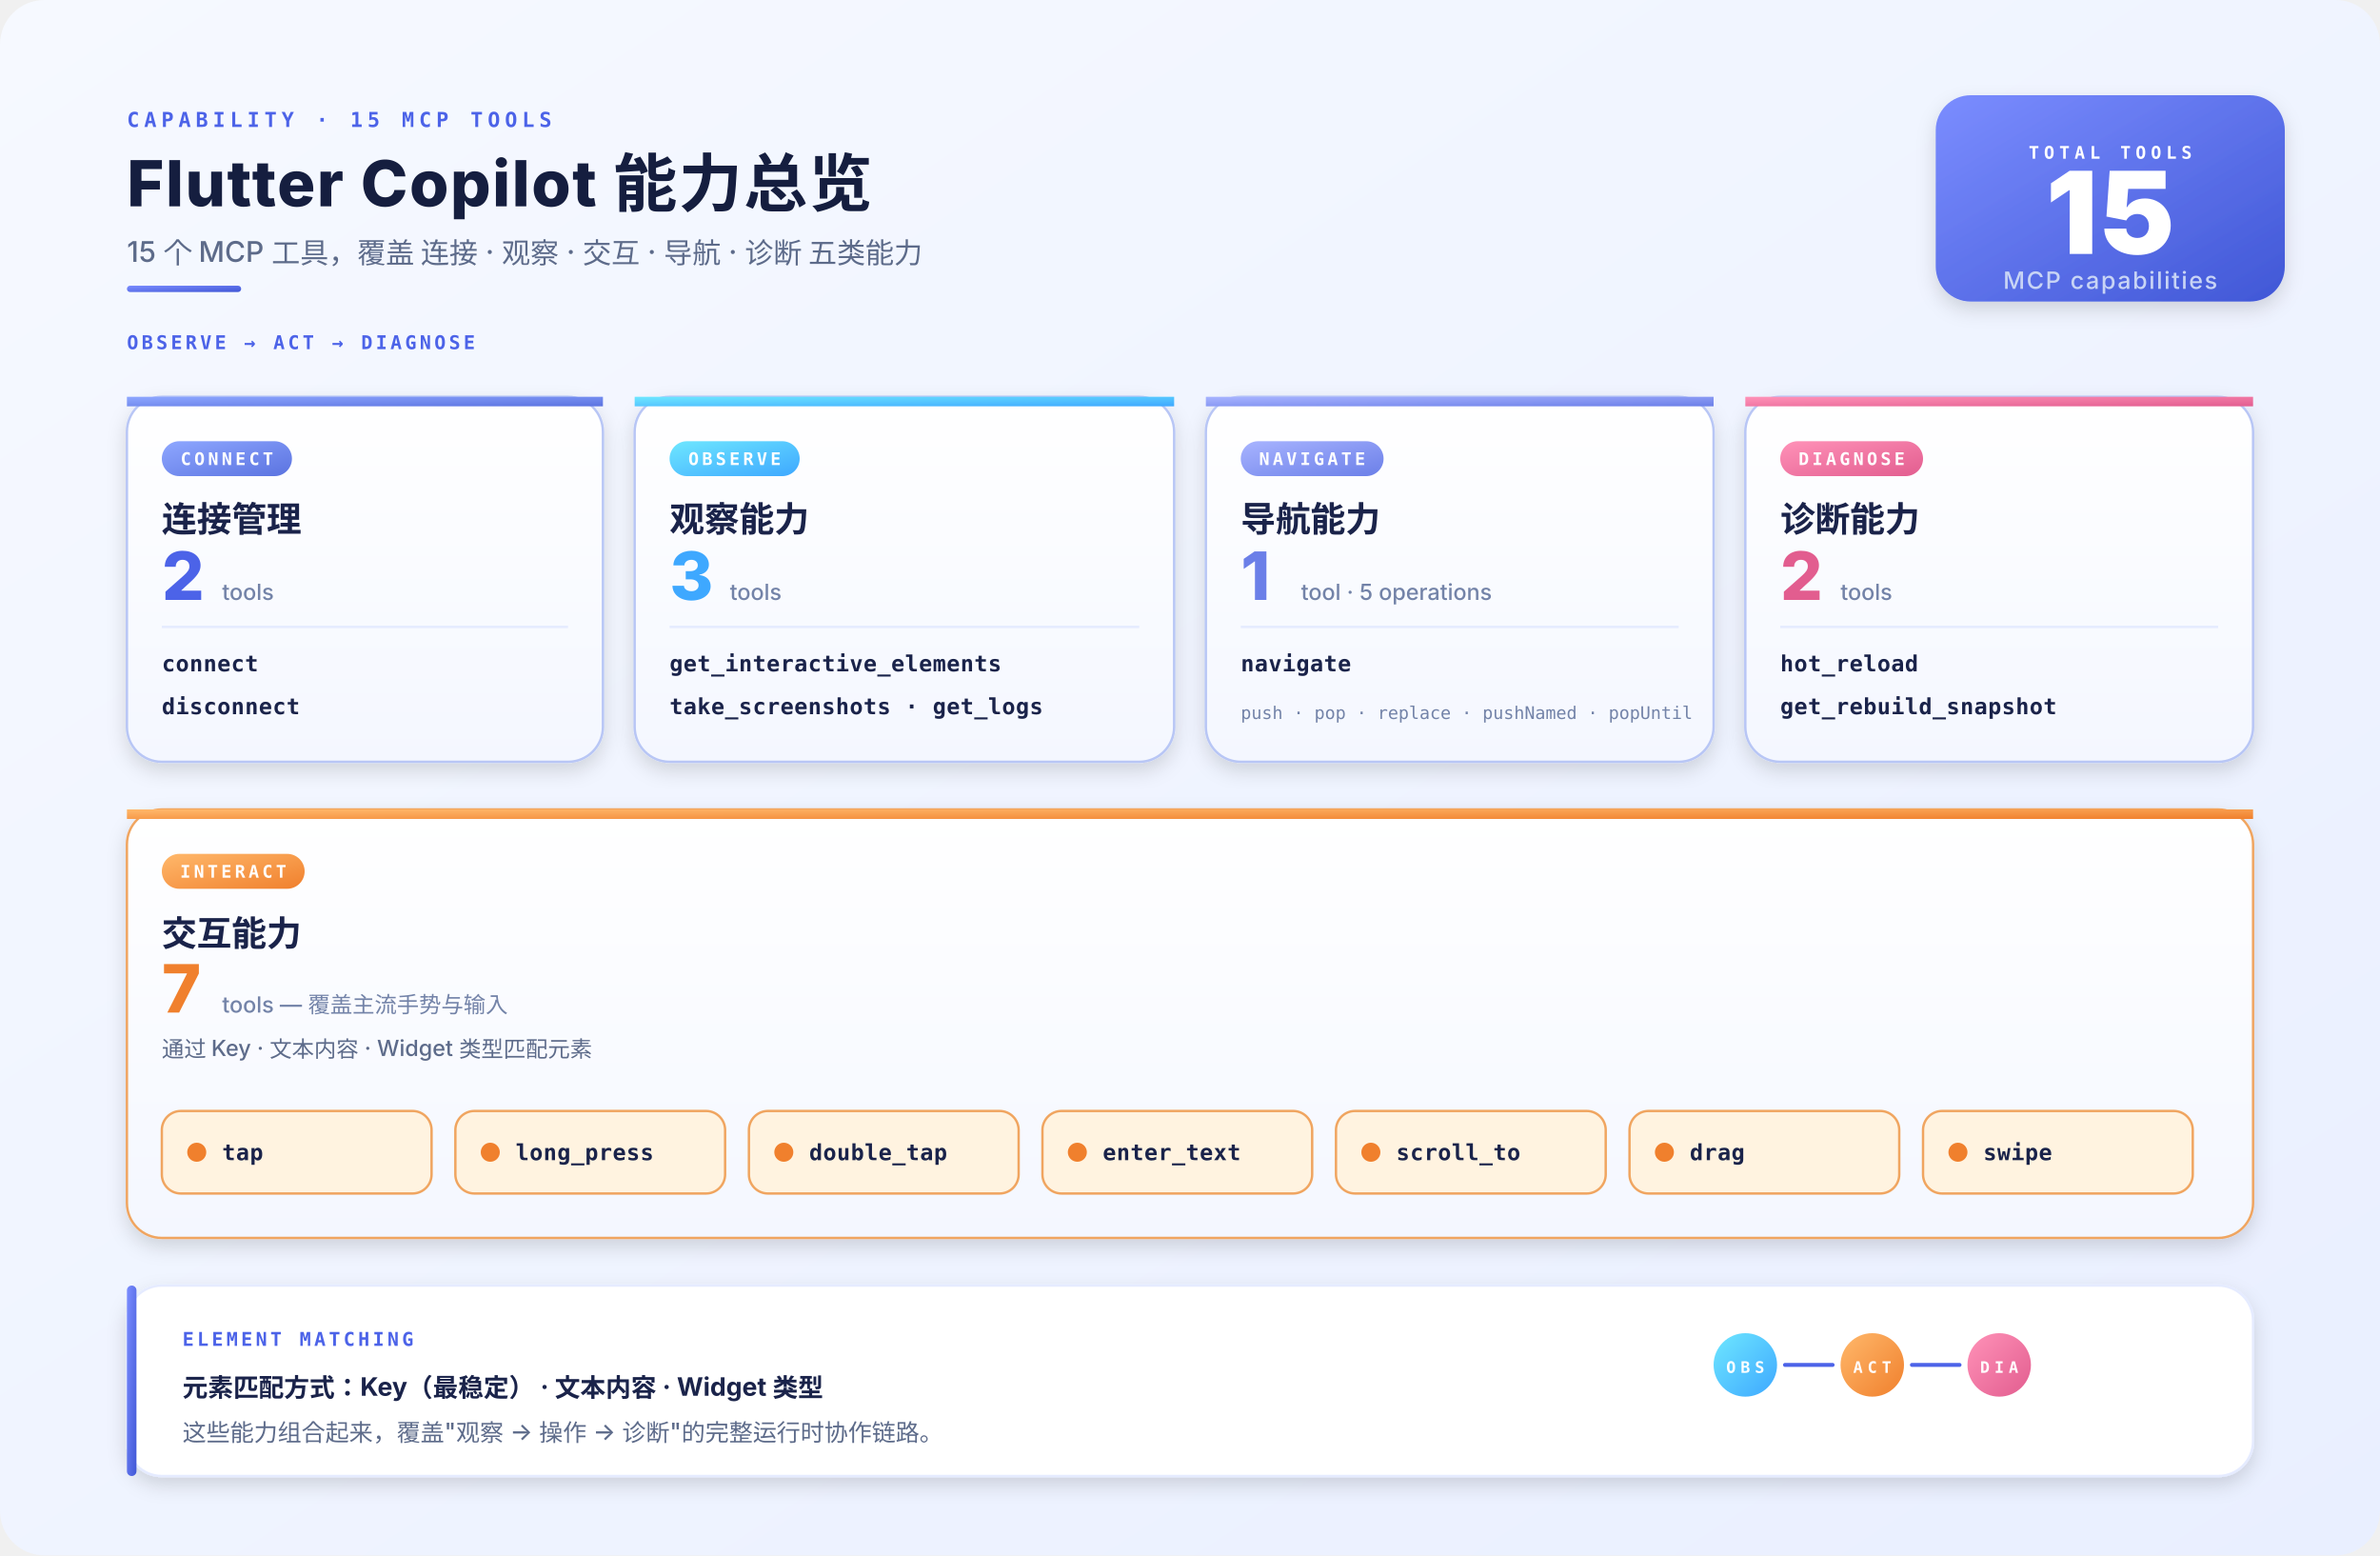
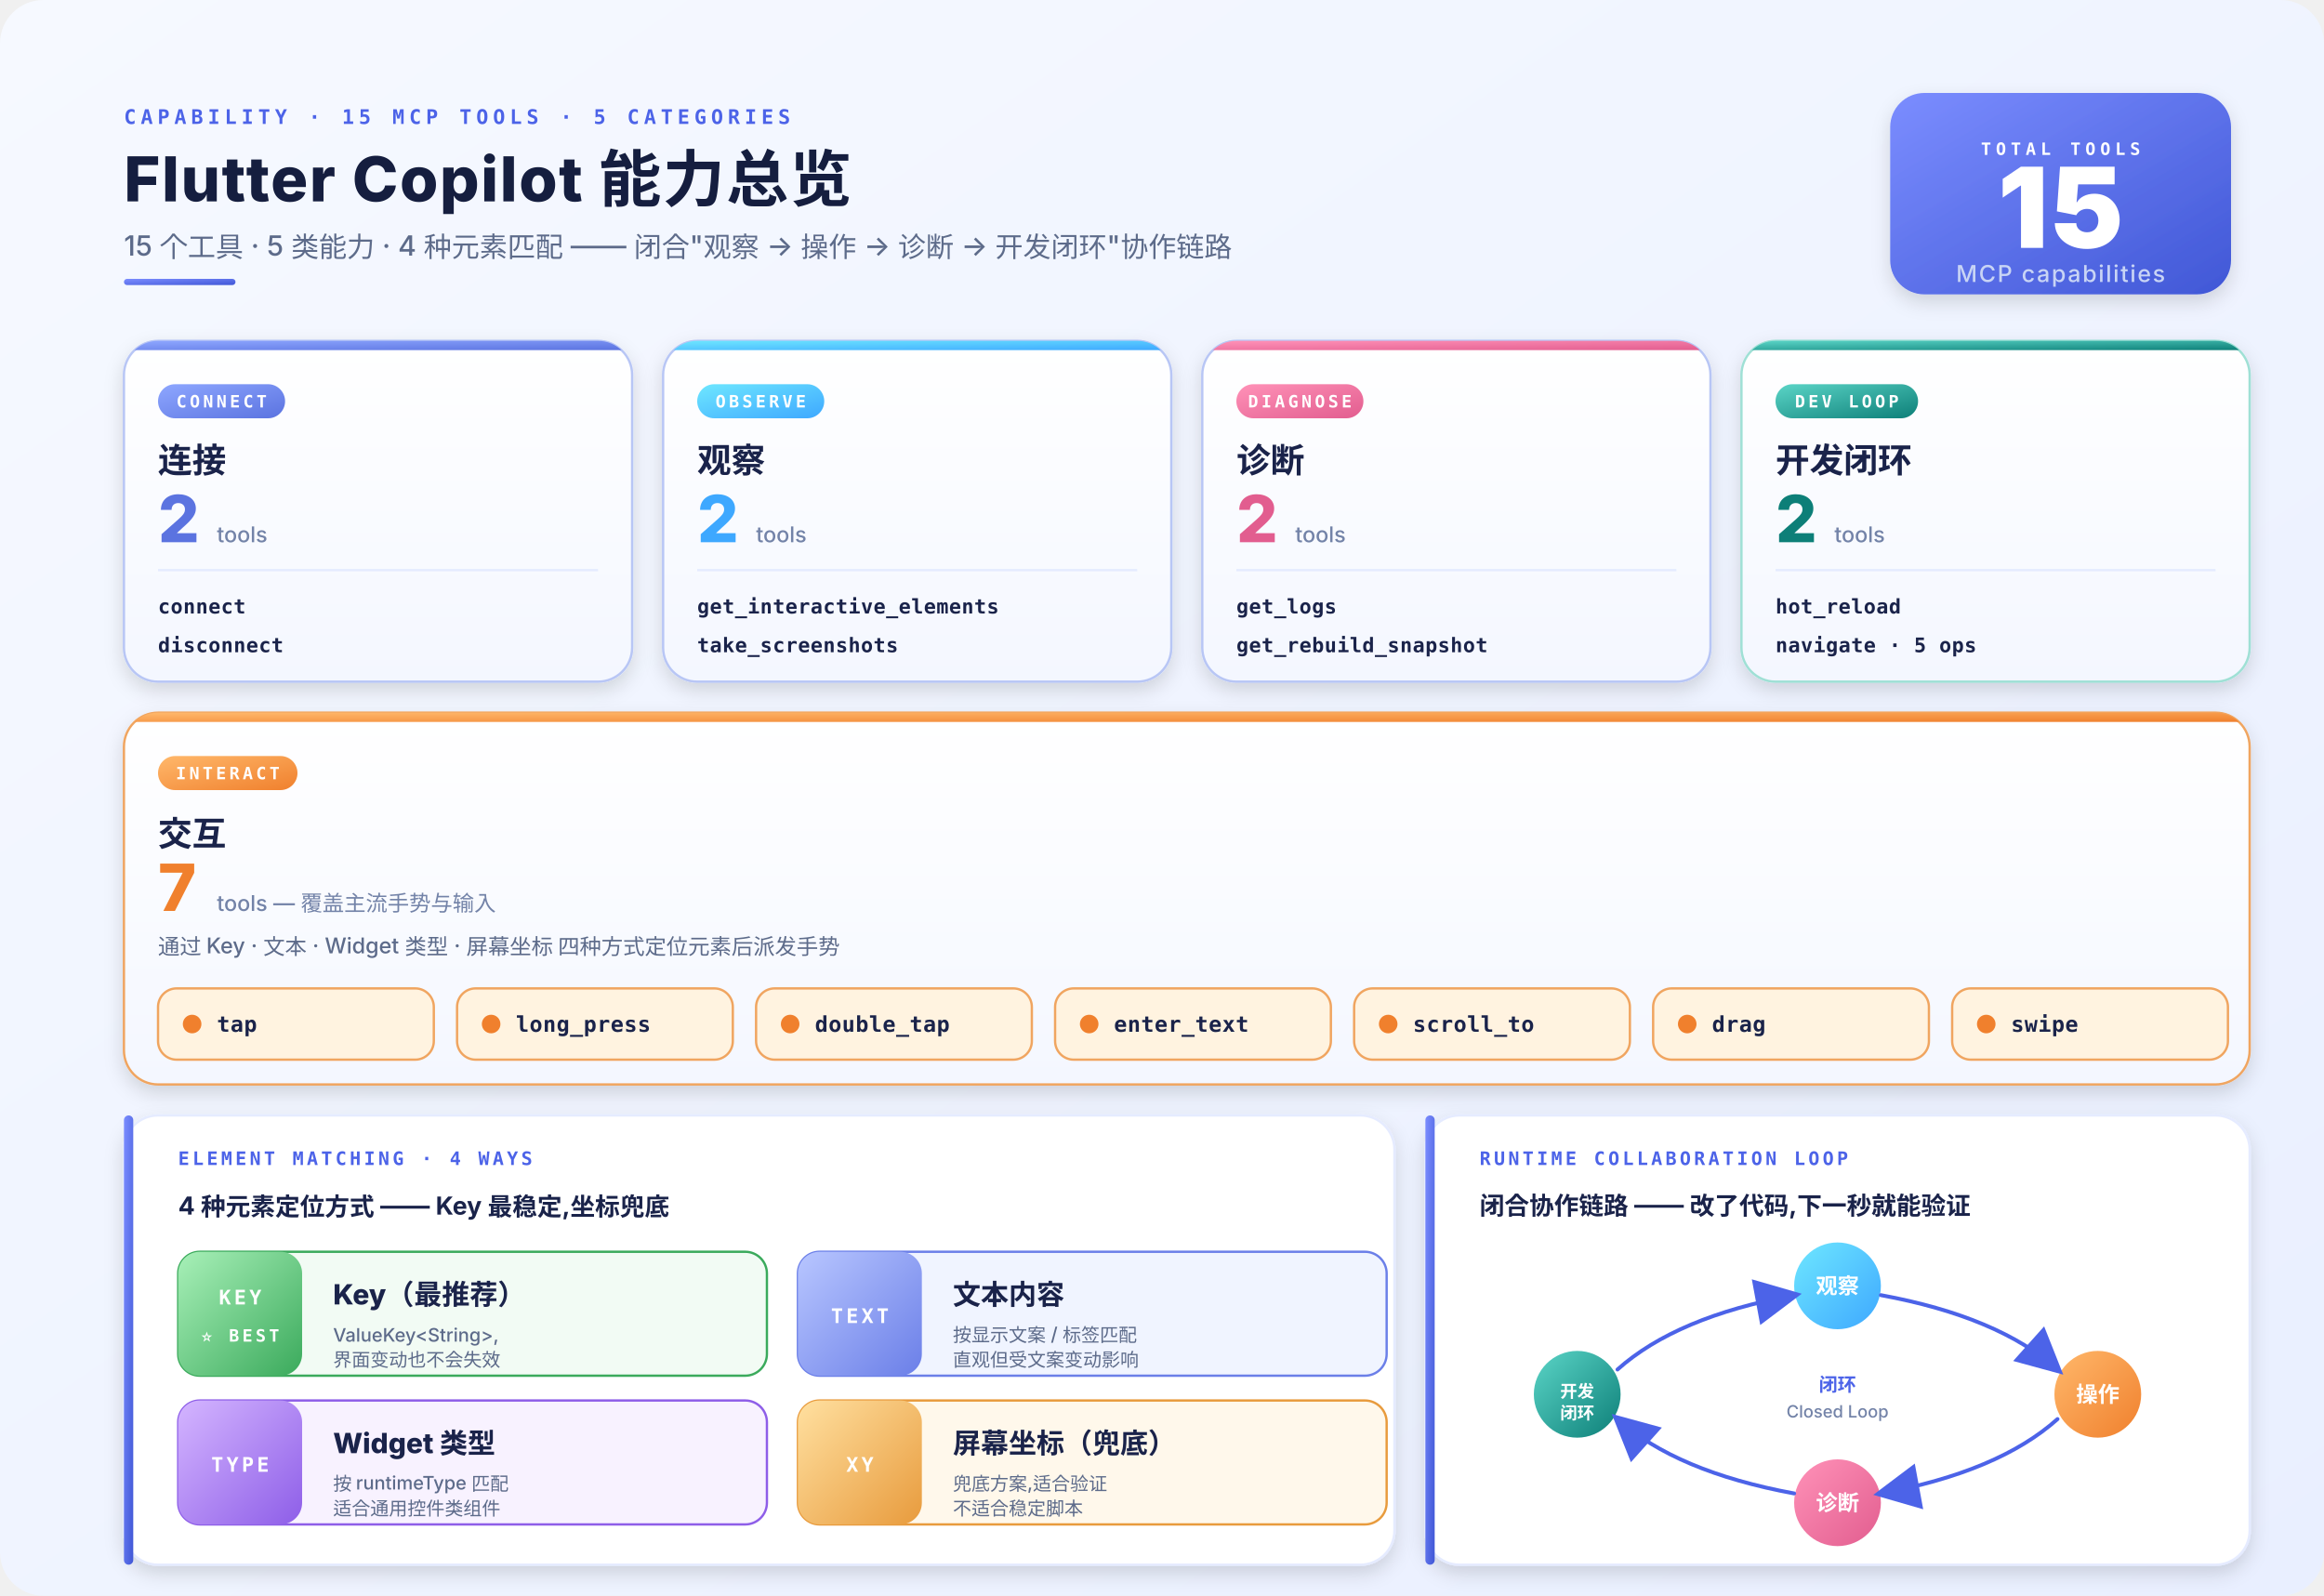
- <svg xmlns="http://www.w3.org/2000/svg" width="1500" height="980" viewBox="0 0 1500 980">
+ <svg xmlns="http://www.w3.org/2000/svg" width="1500" height="1030" viewBox="0 0 1500 1030">
  <defs>
    <linearGradient id="bg" x1="0" y1="0" x2="1" y2="1">
      <stop offset="0%" stop-color="#F6F9FF" />
      <stop offset="100%" stop-color="#E9EFFF" />
    </linearGradient>
    <linearGradient id="card" x1="0" y1="0" x2="0" y2="1">
      <stop offset="0%" stop-color="#FFFFFF" />
      <stop offset="100%" stop-color="#F4F7FF" />
    </linearGradient>
    <linearGradient id="accent" x1="0" y1="0" x2="1" y2="1">
      <stop offset="0%" stop-color="#7B8DFF" />
      <stop offset="100%" stop-color="#4057D6" />
    </linearGradient>
    <linearGradient id="gConnect" x1="0" y1="0" x2="1" y2="1">
      <stop offset="0%" stop-color="#8EA7FF" />
      <stop offset="100%" stop-color="#5B73E0" />
    </linearGradient>
    <linearGradient id="gObserve" x1="0" y1="0" x2="1" y2="1">
      <stop offset="0%" stop-color="#6EE7FF" />
      <stop offset="100%" stop-color="#3EA8FF" />
    </linearGradient>
-     <linearGradient id="gNavigate" x1="0" y1="0" x2="1" y2="1">
-       <stop offset="0%" stop-color="#A8B4FF" />
-       <stop offset="100%" stop-color="#6B7FE8" />
-     </linearGradient>
    <linearGradient id="gInteract" x1="0" y1="0" x2="1" y2="1">
      <stop offset="0%" stop-color="#FFB86B" />
      <stop offset="100%" stop-color="#F0802D" />
    </linearGradient>
    <linearGradient id="gDiagnose" x1="0" y1="0" x2="1" y2="1">
      <stop offset="0%" stop-color="#FF92B8" />
      <stop offset="100%" stop-color="#E25D8F" />
+     </linearGradient>
+     <linearGradient id="gDevLoop" x1="0" y1="0" x2="1" y2="1">
+       <stop offset="0%" stop-color="#5BD5C7" />
+       <stop offset="100%" stop-color="#0D7F78" />
+     </linearGradient>
+     <linearGradient id="gKey" x1="0" y1="0" x2="1" y2="1">
+       <stop offset="0%" stop-color="#A8F0B8" />
+       <stop offset="100%" stop-color="#3BAA5C" />
+     </linearGradient>
+     <linearGradient id="gText" x1="0" y1="0" x2="1" y2="1">
+       <stop offset="0%" stop-color="#B8C6FF" />
+       <stop offset="100%" stop-color="#6B7FE8" />
+     </linearGradient>
+     <linearGradient id="gType" x1="0" y1="0" x2="1" y2="1">
+       <stop offset="0%" stop-color="#D4B5FF" />
+       <stop offset="100%" stop-color="#8E5EE8" />
+     </linearGradient>
+     <linearGradient id="gCoord" x1="0" y1="0" x2="1" y2="1">
+       <stop offset="0%" stop-color="#FFE0A0" />
+       <stop offset="100%" stop-color="#E89B3D" />
    </linearGradient>
    <filter id="softShadow" x="-20%" y="-20%" width="140%" height="140%">
      <feGaussianBlur in="SourceAlpha" stdDeviation="6" />
      <feOffset dx="0" dy="5" result="off" />
      <feComponentTransfer>
        <feFuncA type="linear" slope="0.14" />
      </feComponentTransfer>
      <feMerge>
        <feMergeNode />
        <feMergeNode in="SourceGraphic" />
      </feMerge>
    </filter>
+     <marker id="loopArrow" markerWidth="12" markerHeight="12" refX="10" refY="6" orient="auto">
+       <path d="M0,0 L12,6 L0,12 Z" fill="#4C63E8" />
+     </marker>
+     <clipPath id="clipConnect">
+       <rect x="80" y="220" width="328" height="220" rx="22" />
+     </clipPath>
+     <clipPath id="clipObserve">
+       <rect x="428" y="220" width="328" height="220" rx="22" />
+     </clipPath>
+     <clipPath id="clipDiagnose">
+       <rect x="776" y="220" width="328" height="220" rx="22" />
+     </clipPath>
+     <clipPath id="clipDevLoop">
+       <rect x="1124" y="220" width="328" height="220" rx="22" />
+     </clipPath>
+     <clipPath id="clipInteract">
+       <rect x="80" y="460" width="1372" height="240" rx="22" />
+     </clipPath>
    <style>
      .tag { font: 700 13px 'SF Mono',Menlo,monospace; fill: #4C63E8; letter-spacing: 3px; }
      .title { font: 800 40px -apple-system,BlinkMacSystemFont,'Segoe UI','PingFang SC',sans-serif; fill: #151E3F; letter-spacing: 1px; }
      .subtitle { font: 500 18px -apple-system,BlinkMacSystemFont,'Segoe UI','PingFang SC',sans-serif; fill: #5D6B8A; }
      .catLabel { font: 700 11px 'SF Mono',Menlo,monospace; fill: #FFFFFF; letter-spacing: 2px; }
      .catName { font: 700 22px -apple-system,BlinkMacSystemFont,'Segoe UI','PingFang SC',sans-serif; fill: #1A234A; }
      .catCount { font: 800 42px -apple-system,BlinkMacSystemFont,'Segoe UI',sans-serif; }
      .catUnit { font: 500 14px -apple-system,BlinkMacSystemFont,'Segoe UI','PingFang SC',sans-serif; fill: #7383A8; }
      .catDesc { font: 500 14px -apple-system,BlinkMacSystemFont,'Segoe UI','PingFang SC',sans-serif; fill: #5D6B8A; }
      .tool { font: 600 14px 'SF Mono','JetBrains Mono',Menlo,monospace; fill: #1A234A; letter-spacing: 0.3px; }
+       .toolSm { font: 600 13px 'SF Mono','JetBrains Mono',Menlo,monospace; fill: #1A234A; letter-spacing: 0.3px; }
      .toolSub { font: 500 11px 'SF Mono',Menlo,monospace; fill: #7383A8; }
      .totalTag { font: 700 11px 'SF Mono',Menlo,monospace; fill: #FFFFFF; letter-spacing: 3px; }
      .totalNum { font: 900 72px -apple-system,BlinkMacSystemFont,'Segoe UI',sans-serif; fill: #FFFFFF; letter-spacing: 2px; }
      .totalUnit { font: 500 15px -apple-system,BlinkMacSystemFont,'Segoe UI','PingFang SC',sans-serif; fill: #C8D4F5; letter-spacing: 1px; }
-       .footNote { font: 500 15px -apple-system,BlinkMacSystemFont,'Segoe UI','PingFang SC',sans-serif; fill: #5D6B8A; }
      .footH { font: 700 16px -apple-system,BlinkMacSystemFont,'Segoe UI','PingFang SC',sans-serif; fill: #1A234A; }
      .chainTag { font: 700 12px 'SF Mono',Menlo,monospace; fill: #4C63E8; letter-spacing: 2px; }
+       .matchHeader { font: 700 13px 'SF Mono',Menlo,monospace; fill: #FFFFFF; letter-spacing: 2px; }
+       .matchName { font: 800 18px -apple-system,BlinkMacSystemFont,'Segoe UI','PingFang SC',sans-serif; fill: #1A234A; }
+       .matchDesc { font: 500 12px -apple-system,BlinkMacSystemFont,'Segoe UI','PingFang SC',sans-serif; fill: #5D6B8A; }
+       .nodeText { font: 800 14px -apple-system,BlinkMacSystemFont,'Segoe UI','PingFang SC',sans-serif; fill: #FFFFFF; }
+       .nodeHint { font: 500 12px -apple-system,BlinkMacSystemFont,'Segoe UI','PingFang SC',sans-serif; fill: #5D6B8A; }
    </style>
  </defs>
-   <rect width="1500" height="980" rx="28" fill="url(#bg)" />
-   <text x="80" y="80" class="tag">CAPABILITY · 15 MCP TOOLS</text>
+   <rect width="1500" height="1030" rx="28" fill="url(#bg)" />
+   <text x="80" y="80" class="tag">CAPABILITY · 15 MCP TOOLS · 5 CATEGORIES</text>
  <text x="80" y="130" class="title">Flutter Copilot 能力总览</text>
-   <text x="80" y="165" class="subtitle">15 个 MCP 工具，覆盖 连接 · 观察 · 交互 · 导航 · 诊断 五类能力</text>
+   <text x="80" y="165" class="subtitle">15 个工具 · 5 类能力 · 4 种元素匹配 —— 闭合"观察 → 操作 → 诊断 → 开发闭环"协作链路</text>
  <rect x="80" y="180" width="72" height="4" rx="2" fill="url(#accent)" />
  <g filter="url(#softShadow)">
    <rect x="1220" y="60" width="220" height="130" rx="22" fill="url(#accent)" />
  </g>
  <text x="1330" y="100" class="totalTag" text-anchor="middle">TOTAL TOOLS</text>
  <text x="1330" y="160" class="totalNum" text-anchor="middle">15</text>
  <text x="1330" y="182" class="totalUnit" text-anchor="middle">MCP capabilities</text>
-   <g transform="translate(80, 220)">
-     <text class="chainTag">OBSERVE → ACT → DIAGNOSE</text>
-   </g>
-   <g filter="url(#softShadow)">
-     <rect x="80" y="250" width="300" height="230" rx="22" fill="url(#card)" stroke="#B8C6F5" stroke-width="1.5" />
-   </g>
-   <rect x="80" y="250" width="300" height="6" fill="url(#gConnect)" />
-   <rect x="102" y="278" width="82" height="22" rx="11" fill="url(#gConnect)" />
-   <text x="143" y="293" class="catLabel" text-anchor="middle">CONNECT</text>
-   <text x="102" y="335" class="catName">连接管理</text>
-   <text x="102" y="378" class="catCount" style="fill:#4C63E8">2</text>
-   <text x="140" y="378" class="catUnit">tools</text>
-   <line x1="102" y1="395" x2="358" y2="395" stroke="#E5EBFF" stroke-width="1.5" />
-   <text x="102" y="423" class="tool">connect</text>
-   <text x="102" y="450" class="tool">disconnect</text>
-   <g filter="url(#softShadow)">
-     <rect x="400" y="250" width="340" height="230" rx="22" fill="url(#card)" stroke="#B8C6F5" stroke-width="1.5" />
-   </g>
-   <rect x="400" y="250" width="340" height="6" fill="url(#gObserve)" />
-   <rect x="422" y="278" width="82" height="22" rx="11" fill="url(#gObserve)" />
-   <text x="463" y="293" class="catLabel" text-anchor="middle">OBSERVE</text>
-   <text x="422" y="335" class="catName">观察能力</text>
-   <text x="422" y="378" class="catCount" style="fill:#3EA8FF">3</text>
-   <text x="460" y="378" class="catUnit">tools</text>
-   <line x1="422" y1="395" x2="718" y2="395" stroke="#E5EBFF" stroke-width="1.5" />
-   <text x="422" y="423" class="tool">get_interactive_elements</text>
-   <text x="422" y="450" class="tool">take_screenshots  ·  get_logs</text>
-   <g filter="url(#softShadow)">
-     <rect x="760" y="250" width="320" height="230" rx="22" fill="url(#card)" stroke="#B8C6F5" stroke-width="1.5" />
-   </g>
-   <rect x="760" y="250" width="320" height="6" fill="url(#gNavigate)" />
-   <rect x="782" y="278" width="90" height="22" rx="11" fill="url(#gNavigate)" />
-   <text x="827" y="293" class="catLabel" text-anchor="middle">NAVIGATE</text>
-   <text x="782" y="335" class="catName">导航能力</text>
-   <text x="782" y="378" class="catCount" style="fill:#6B7FE8">1</text>
-   <text x="820" y="378" class="catUnit">tool · 5 operations</text>
-   <line x1="782" y1="395" x2="1058" y2="395" stroke="#E5EBFF" stroke-width="1.5" />
-   <text x="782" y="423" class="tool">navigate</text>
-   <text x="782" y="453" class="toolSub">push · pop · replace · pushNamed · popUntil</text>
-   <g filter="url(#softShadow)">
-     <rect x="1100" y="250" width="320" height="230" rx="22" fill="url(#card)" stroke="#B8C6F5" stroke-width="1.5" />
-   </g>
-   <rect x="1100" y="250" width="320" height="6" fill="url(#gDiagnose)" />
-   <rect x="1122" y="278" width="90" height="22" rx="11" fill="url(#gDiagnose)" />
-   <text x="1167" y="293" class="catLabel" text-anchor="middle">DIAGNOSE</text>
-   <text x="1122" y="335" class="catName">诊断能力</text>
-   <text x="1122" y="378" class="catCount" style="fill:#E25D8F">2</text>
-   <text x="1160" y="378" class="catUnit">tools</text>
-   <line x1="1122" y1="395" x2="1398" y2="395" stroke="#E5EBFF" stroke-width="1.5" />
-   <text x="1122" y="423" class="tool">hot_reload</text>
-   <text x="1122" y="450" class="tool">get_rebuild_snapshot</text>
-   <g filter="url(#softShadow)">
-     <rect x="80" y="510" width="1340" height="270" rx="22" fill="url(#card)" stroke="#F0A560" stroke-width="1.5" />
-   </g>
-   <rect x="80" y="510" width="1340" height="6" fill="url(#gInteract)" />
-   <rect x="102" y="538" width="90" height="22" rx="11" fill="url(#gInteract)" />
-   <text x="147" y="553" class="catLabel" text-anchor="middle">INTERACT</text>
-   <text x="102" y="596" class="catName">交互能力</text>
-   <text x="102" y="638" class="catCount" style="fill:#F0802D">7</text>
-   <text x="140" y="638" class="catUnit">tools — 覆盖主流手势与输入</text>
-   <text x="102" y="666" class="catDesc">通过 Key · 文本内容 · Widget 类型匹配元素</text>
-   <g transform="translate(102, 700)">
+   <g filter="url(#softShadow)">
+     <rect x="80" y="220" width="328" height="220" rx="22" fill="url(#card)" stroke="#B8C6F5" stroke-width="1.5" />
+   </g>
+   <rect x="80" y="220" width="328" height="6" fill="url(#gConnect)" clip-path="url(#clipConnect)" />
+   <rect x="102" y="248" width="82" height="22" rx="11" fill="url(#gConnect)" />
+   <text x="143" y="263" class="catLabel" text-anchor="middle">CONNECT</text>
+   <text x="102" y="305" class="catName">连接</text>
+   <text x="102" y="350" class="catCount" style="fill:#5B73E0">2</text>
+   <text x="140" y="350" class="catUnit">tools</text>
+   <line x1="102" y1="368" x2="386" y2="368" stroke="#E5EBFF" stroke-width="1.5" />
+   <text x="102" y="396" class="toolSm">connect</text>
+   <text x="102" y="421" class="toolSm">disconnect</text>
+   <g filter="url(#softShadow)">
+     <rect x="428" y="220" width="328" height="220" rx="22" fill="url(#card)" stroke="#B8C6F5" stroke-width="1.5" />
+   </g>
+   <rect x="428" y="220" width="328" height="6" fill="url(#gObserve)" clip-path="url(#clipObserve)" />
+   <rect x="450" y="248" width="82" height="22" rx="11" fill="url(#gObserve)" />
+   <text x="491" y="263" class="catLabel" text-anchor="middle">OBSERVE</text>
+   <text x="450" y="305" class="catName">观察</text>
+   <text x="450" y="350" class="catCount" style="fill:#3EA8FF">2</text>
+   <text x="488" y="350" class="catUnit">tools</text>
+   <line x1="450" y1="368" x2="734" y2="368" stroke="#E5EBFF" stroke-width="1.5" />
+   <text x="450" y="396" class="toolSm">get_interactive_elements</text>
+   <text x="450" y="421" class="toolSm">take_screenshots</text>
+   <g filter="url(#softShadow)">
+     <rect x="776" y="220" width="328" height="220" rx="22" fill="url(#card)" stroke="#B8C6F5" stroke-width="1.5" />
+   </g>
+   <rect x="776" y="220" width="328" height="6" fill="url(#gDiagnose)" clip-path="url(#clipDiagnose)" />
+   <rect x="798" y="248" width="82" height="22" rx="11" fill="url(#gDiagnose)" />
+   <text x="839" y="263" class="catLabel" text-anchor="middle">DIAGNOSE</text>
+   <text x="798" y="305" class="catName">诊断</text>
+   <text x="798" y="350" class="catCount" style="fill:#E25D8F">2</text>
+   <text x="836" y="350" class="catUnit">tools</text>
+   <line x1="798" y1="368" x2="1082" y2="368" stroke="#E5EBFF" stroke-width="1.5" />
+   <text x="798" y="396" class="toolSm">get_logs</text>
+   <text x="798" y="421" class="toolSm">get_rebuild_snapshot</text>
+   <g filter="url(#softShadow)">
+     <rect x="1124" y="220" width="328" height="220" rx="22" fill="url(#card)" stroke="#9FE0D5" stroke-width="1.5" />
+   </g>
+   <rect x="1124" y="220" width="328" height="6" fill="url(#gDevLoop)" clip-path="url(#clipDevLoop)" />
+   <rect x="1146" y="248" width="92" height="22" rx="11" fill="url(#gDevLoop)" />
+   <text x="1192" y="263" class="catLabel" text-anchor="middle">DEV LOOP</text>
+   <text x="1146" y="305" class="catName">开发闭环</text>
+   <text x="1146" y="350" class="catCount" style="fill:#0D7F78">2</text>
+   <text x="1184" y="350" class="catUnit">tools</text>
+   <line x1="1146" y1="368" x2="1430" y2="368" stroke="#E5EBFF" stroke-width="1.5" />
+   <text x="1146" y="396" class="toolSm">hot_reload</text>
+   <text x="1146" y="421" class="toolSm">navigate  ·  5 ops</text>
+   <g filter="url(#softShadow)">
+     <rect x="80" y="460" width="1372" height="240" rx="22" fill="url(#card)" stroke="#F0A560" stroke-width="1.5" />
+   </g>
+   <rect x="80" y="460" width="1372" height="6" fill="url(#gInteract)" clip-path="url(#clipInteract)" />
+   <rect x="102" y="488" width="90" height="22" rx="11" fill="url(#gInteract)" />
+   <text x="147" y="503" class="catLabel" text-anchor="middle">INTERACT</text>
+   <text x="102" y="546" class="catName">交互</text>
+   <text x="102" y="588" class="catCount" style="fill:#F0802D">7</text>
+   <text x="140" y="588" class="catUnit">tools — 覆盖主流手势与输入</text>
+   <text x="102" y="616" class="catDesc">通过 Key · 文本 · Widget 类型 · 屏幕坐标 四种方式定位元素后派发手势</text>
+   <g transform="translate(102, 638)">
    <g>
-       <rect x="0" y="0" width="170" height="52" rx="12" fill="#FFF3E0" stroke="#F0A560" stroke-width="1.5" />
-       <circle cx="22" cy="26" r="6" fill="#F0802D" />
-       <text x="38" y="31" class="tool">tap</text>
-     </g>
-     <g transform="translate(185, 0)">
-       <rect x="0" y="0" width="170" height="52" rx="12" fill="#FFF3E0" stroke="#F0A560" stroke-width="1.5" />
-       <circle cx="22" cy="26" r="6" fill="#F0802D" />
-       <text x="38" y="31" class="tool">long_press</text>
-     </g>
-     <g transform="translate(370, 0)">
-       <rect x="0" y="0" width="170" height="52" rx="12" fill="#FFF3E0" stroke="#F0A560" stroke-width="1.5" />
-       <circle cx="22" cy="26" r="6" fill="#F0802D" />
-       <text x="38" y="31" class="tool">double_tap</text>
-     </g>
-     <g transform="translate(555, 0)">
-       <rect x="0" y="0" width="170" height="52" rx="12" fill="#FFF3E0" stroke="#F0A560" stroke-width="1.5" />
-       <circle cx="22" cy="26" r="6" fill="#F0802D" />
-       <text x="38" y="31" class="tool">enter_text</text>
-     </g>
-     <g transform="translate(740, 0)">
-       <rect x="0" y="0" width="170" height="52" rx="12" fill="#FFF3E0" stroke="#F0A560" stroke-width="1.5" />
-       <circle cx="22" cy="26" r="6" fill="#F0802D" />
-       <text x="38" y="31" class="tool">scroll_to</text>
-     </g>
-     <g transform="translate(925, 0)">
-       <rect x="0" y="0" width="170" height="52" rx="12" fill="#FFF3E0" stroke="#F0A560" stroke-width="1.5" />
-       <circle cx="22" cy="26" r="6" fill="#F0802D" />
-       <text x="38" y="31" class="tool">drag</text>
-     </g>
-     <g transform="translate(1110, 0)">
-       <rect x="0" y="0" width="170" height="52" rx="12" fill="#FFF3E0" stroke="#F0A560" stroke-width="1.5" />
-       <circle cx="22" cy="26" r="6" fill="#F0802D" />
-       <text x="38" y="31" class="tool">swipe</text>
-     </g>
-   </g>
-   <g filter="url(#softShadow)">
-     <rect x="80" y="810" width="1340" height="120" rx="22" fill="#FFFFFF" stroke="#E5EBFF" stroke-width="1.5" />
-   </g>
-   <rect x="80" y="810" width="6" height="120" rx="3" fill="url(#accent)" />
-   <text x="115" y="848" class="chainTag">ELEMENT MATCHING</text>
-   <text x="115" y="880" class="footH">元素匹配方式：Key（最稳定） · 文本内容 · Widget 类型</text>
-   <text x="115" y="908" class="footNote">这些能力组合起来，覆盖"观察 → 操作 → 诊断"的完整运行时协作链路。</text>
-   <g transform="translate(1100, 860)">
-     <circle cx="0" cy="0" r="20" fill="url(#gObserve)" />
-     <text y="5" class="totalTag" style="font-size:10px" text-anchor="middle">OBS</text>
-     <path d="M25 0 L55 0" stroke="#4C63E8" stroke-width="2.5" stroke-linecap="round" />
-     <circle cx="80" cy="0" r="20" fill="url(#gInteract)" />
-     <text x="80" y="5" class="totalTag" style="font-size:10px" text-anchor="middle">ACT</text>
-     <path d="M105 0 L135 0" stroke="#4C63E8" stroke-width="2.5" stroke-linecap="round" />
-     <circle cx="160" cy="0" r="20" fill="url(#gDiagnose)" />
-     <text x="160" y="5" class="totalTag" style="font-size:10px" text-anchor="middle">DIA</text>
+       <rect x="0" y="0" width="178" height="46" rx="12" fill="#FFF3E0" stroke="#F0A560" stroke-width="1.5" />
+       <circle cx="22" cy="23" r="6" fill="#F0802D" />
+       <text x="38" y="28" class="tool">tap</text>
+     </g>
+     <g transform="translate(193, 0)">
+       <rect x="0" y="0" width="178" height="46" rx="12" fill="#FFF3E0" stroke="#F0A560" stroke-width="1.5" />
+       <circle cx="22" cy="23" r="6" fill="#F0802D" />
+       <text x="38" y="28" class="tool">long_press</text>
+     </g>
+     <g transform="translate(386, 0)">
+       <rect x="0" y="0" width="178" height="46" rx="12" fill="#FFF3E0" stroke="#F0A560" stroke-width="1.5" />
+       <circle cx="22" cy="23" r="6" fill="#F0802D" />
+       <text x="38" y="28" class="tool">double_tap</text>
+     </g>
+     <g transform="translate(579, 0)">
+       <rect x="0" y="0" width="178" height="46" rx="12" fill="#FFF3E0" stroke="#F0A560" stroke-width="1.5" />
+       <circle cx="22" cy="23" r="6" fill="#F0802D" />
+       <text x="38" y="28" class="tool">enter_text</text>
+     </g>
+     <g transform="translate(772, 0)">
+       <rect x="0" y="0" width="178" height="46" rx="12" fill="#FFF3E0" stroke="#F0A560" stroke-width="1.5" />
+       <circle cx="22" cy="23" r="6" fill="#F0802D" />
+       <text x="38" y="28" class="tool">scroll_to</text>
+     </g>
+     <g transform="translate(965, 0)">
+       <rect x="0" y="0" width="178" height="46" rx="12" fill="#FFF3E0" stroke="#F0A560" stroke-width="1.5" />
+       <circle cx="22" cy="23" r="6" fill="#F0802D" />
+       <text x="38" y="28" class="tool">drag</text>
+     </g>
+     <g transform="translate(1158, 0)">
+       <rect x="0" y="0" width="178" height="46" rx="12" fill="#FFF3E0" stroke="#F0A560" stroke-width="1.5" />
+       <circle cx="22" cy="23" r="6" fill="#F0802D" />
+       <text x="38" y="28" class="tool">swipe</text>
+     </g>
+   </g>
+   <g filter="url(#softShadow)">
+     <rect x="80" y="720" width="820" height="290" rx="22" fill="#FFFFFF" stroke="#E5EBFF" stroke-width="1.5" />
+   </g>
+   <rect x="80" y="720" width="6" height="290" rx="3" fill="url(#accent)" />
+   <text x="115" y="752" class="chainTag">ELEMENT MATCHING · 4 WAYS</text>
+   <text x="115" y="784" class="footH">4 种元素定位方式 —— Key 最稳定,坐标兜底</text>
+   <g transform="translate(115, 808)">
+     <g>
+       <rect x="0" y="0" width="380" height="80" rx="14" fill="#F2FBF4" stroke="#3BAA5C" stroke-width="1.5" />
+       <rect x="0" y="0" width="80" height="80" rx="14" fill="url(#gKey)" />
+       <text x="40" y="34" class="matchHeader" text-anchor="middle">KEY</text>
+       <text x="40" y="58" class="matchHeader" text-anchor="middle" style="font-size:11px">⭐ BEST</text>
+       <text x="100" y="34" class="matchName">Key（最推荐）</text>
+       <text x="100" y="58" class="matchDesc">ValueKey&lt;String&gt;,</text>
+       <text x="100" y="74" class="matchDesc">界面变动也不会失效</text>
+     </g>
+     <g transform="translate(400, 0)">
+       <rect x="0" y="0" width="380" height="80" rx="14" fill="#F0F4FF" stroke="#6B7FE8" stroke-width="1.5" />
+       <rect x="0" y="0" width="80" height="80" rx="14" fill="url(#gText)" />
+       <text x="40" y="46" class="matchHeader" text-anchor="middle">TEXT</text>
+       <text x="100" y="34" class="matchName">文本内容</text>
+       <text x="100" y="58" class="matchDesc">按显示文案 / 标签匹配</text>
+       <text x="100" y="74" class="matchDesc">直观但受文案变动影响</text>
+     </g>
+     <g transform="translate(0, 96)">
+       <rect x="0" y="0" width="380" height="80" rx="14" fill="#F8F2FF" stroke="#8E5EE8" stroke-width="1.5" />
+       <rect x="0" y="0" width="80" height="80" rx="14" fill="url(#gType)" />
+       <text x="40" y="46" class="matchHeader" text-anchor="middle">TYPE</text>
+       <text x="100" y="34" class="matchName">Widget 类型</text>
+       <text x="100" y="58" class="matchDesc">按 runtimeType 匹配</text>
+       <text x="100" y="74" class="matchDesc">适合通用控件类组件</text>
+     </g>
+     <g transform="translate(400, 96)">
+       <rect x="0" y="0" width="380" height="80" rx="14" fill="#FFF8EB" stroke="#E89B3D" stroke-width="1.5" />
+       <rect x="0" y="0" width="80" height="80" rx="14" fill="url(#gCoord)" />
+       <text x="40" y="46" class="matchHeader" text-anchor="middle">XY</text>
+       <text x="100" y="34" class="matchName">屏幕坐标（兜底）</text>
+       <text x="100" y="58" class="matchDesc">兜底方案,适合验证</text>
+       <text x="100" y="74" class="matchDesc">不适合稳定脚本</text>
+     </g>
+   </g>
+   <g filter="url(#softShadow)">
+     <rect x="920" y="720" width="532" height="290" rx="22" fill="#FFFFFF" stroke="#E5EBFF" stroke-width="1.5" />
+   </g>
+   <rect x="920" y="720" width="6" height="290" rx="3" fill="url(#accent)" />
+   <text x="955" y="752" class="chainTag">RUNTIME COLLABORATION LOOP</text>
+   <text x="955" y="784" class="footH">闭合协作链路 —— 改了代码,下一秒就能验证</text>
+   <g transform="translate(940, 800)">
+     <text x="246" y="98" class="nodeHint" text-anchor="middle" style="font-weight:700; fill:#4C63E8">闭环</text>
+     <text x="246" y="115" class="nodeHint" text-anchor="middle" style="font-size:11px; fill:#7383A8">Closed Loop</text>
+     <g transform="translate(216, 0)">
+       <circle cx="30" cy="30" r="28" fill="url(#gObserve)" />
+       <text x="30" y="35" class="nodeText" text-anchor="middle">观察</text>
+     </g>
+     <g transform="translate(384, 70)">
+       <circle cx="30" cy="30" r="28" fill="url(#gInteract)" />
+       <text x="30" y="35" class="nodeText" text-anchor="middle">操作</text>
+     </g>
+     <g transform="translate(216, 140)">
+       <circle cx="30" cy="30" r="28" fill="url(#gDiagnose)" />
+       <text x="30" y="35" class="nodeText" text-anchor="middle">诊断</text>
+     </g>
+     <g transform="translate(48, 70)">
+       <circle cx="30" cy="30" r="28" fill="url(#gDevLoop)" />
+       <text x="30" y="32" class="nodeText" text-anchor="middle" style="font-size:11px">开发</text>
+       <text x="30" y="46" class="nodeText" text-anchor="middle" style="font-size:11px">闭环</text>
+     </g>
+     <path d="M 274 36 Q 350 50 388 84" stroke="#4C63E8" stroke-width="2.5" fill="none" stroke-linecap="round" marker-end="url(#loopArrow)" />
+     <path d="M 388 116 Q 350 150 274 164" stroke="#4C63E8" stroke-width="2.5" fill="none" stroke-linecap="round" marker-end="url(#loopArrow)" />
+     <path d="M 218 164 Q 142 150 104 116" stroke="#4C63E8" stroke-width="2.5" fill="none" stroke-linecap="round" marker-end="url(#loopArrow)" />
+     <path d="M 104 84 Q 142 50 218 36" stroke="#4C63E8" stroke-width="2.5" fill="none" stroke-linecap="round" marker-end="url(#loopArrow)" />
  </g>
</svg>
